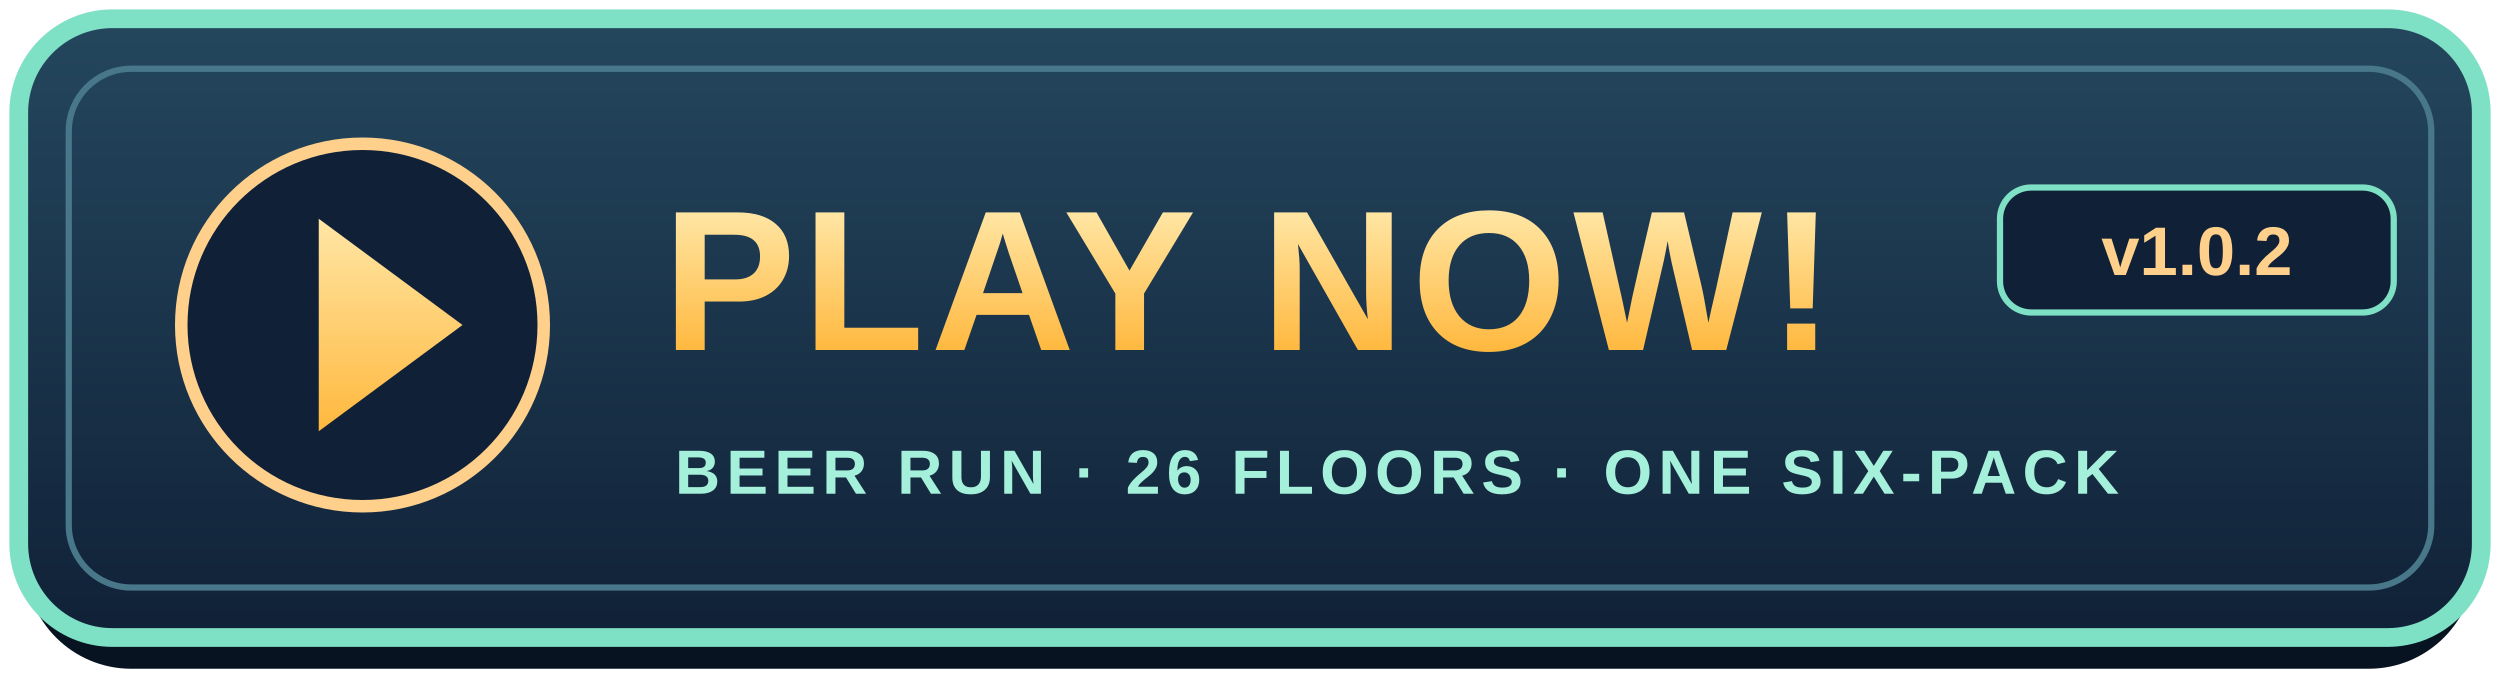
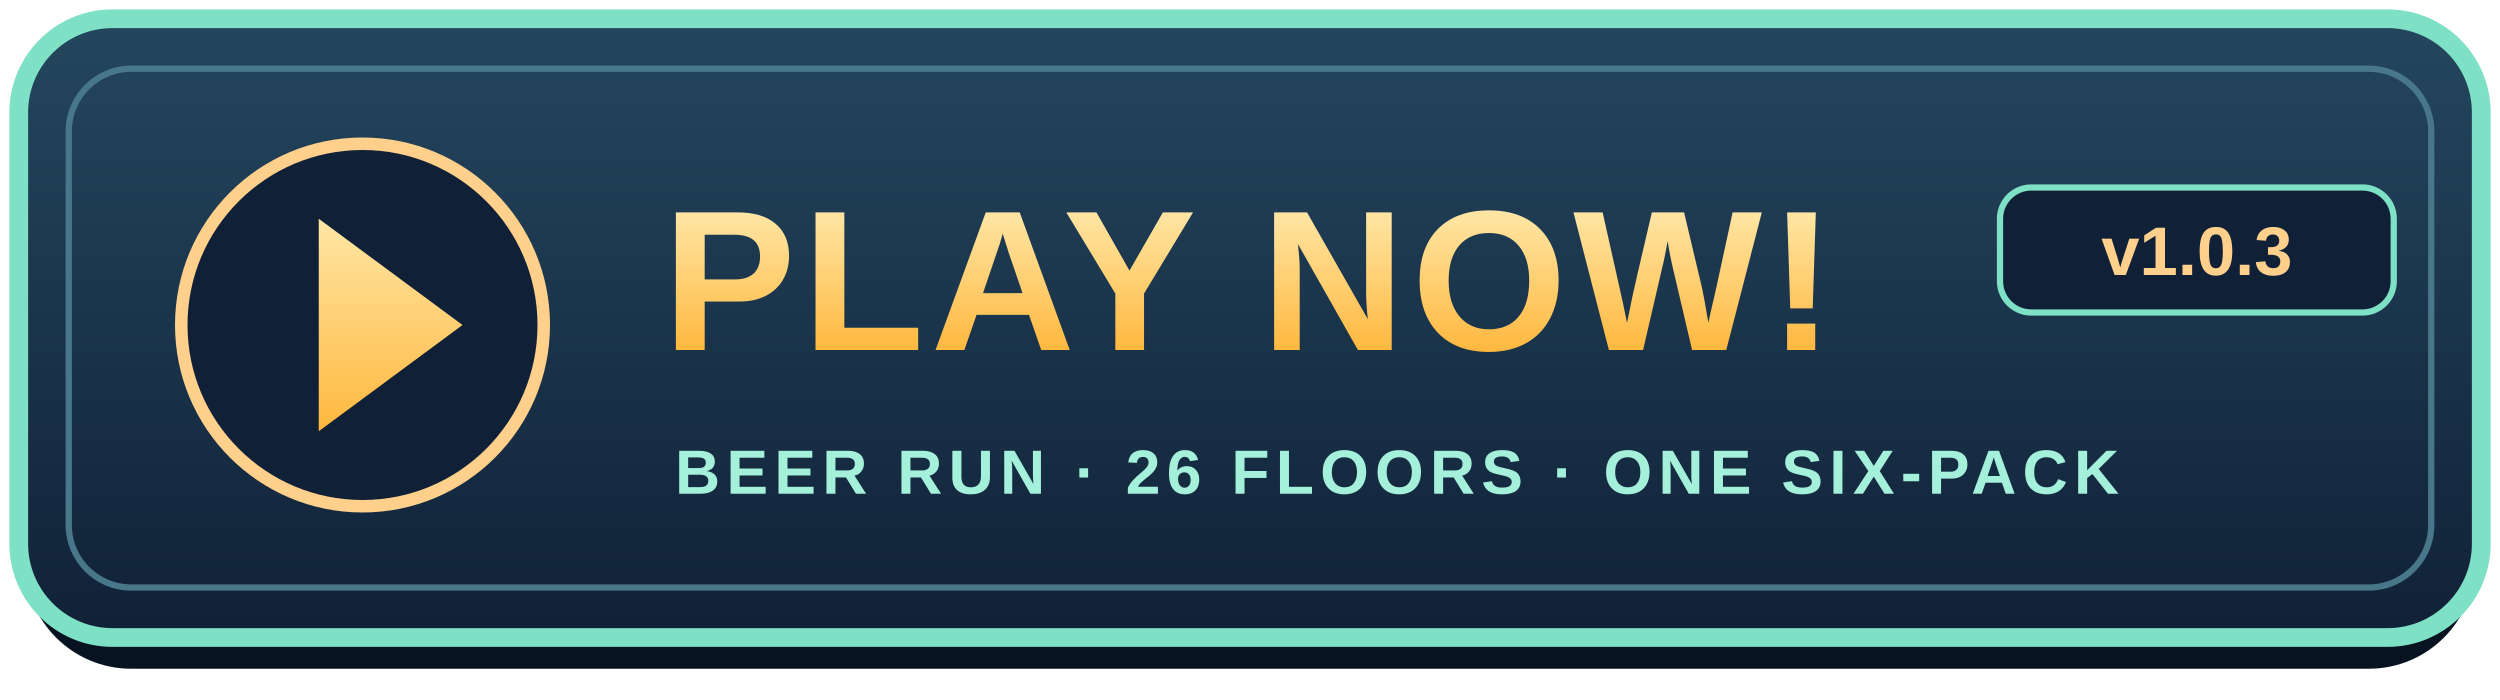
- <svg xmlns="http://www.w3.org/2000/svg" width="400" height="112" viewBox="0 0 400 112" role="img" aria-label="Play Now! Seth Happens Beer Run version 1.0.2">
+ <svg xmlns="http://www.w3.org/2000/svg" width="400" height="112" viewBox="0 0 400 112" role="img" aria-label="Play Now! Seth Happens Beer Run version 1.0.3">
  <defs>
    <linearGradient id="bg" x2="0" y2="1">
      <stop stop-color="#24475e" />
      <stop offset="1" stop-color="#102137" />
    </linearGradient>
    <linearGradient id="gold" x2="0" y2="1">
      <stop stop-color="#ffe6a5" />
      <stop offset="1" stop-color="#ffb83e" />
    </linearGradient>
  </defs>
  <rect x="4" y="9" width="392" height="98" rx="17" fill="#071321" />
  <rect x="3" y="3" width="394" height="99" rx="15" fill="url(#bg)" stroke="#7ee0c5" stroke-width="3" />
  <rect x="11" y="11" width="378" height="83" rx="10" fill="none" stroke="#48778a" />
  <circle cx="58" cy="52" r="29" fill="#102137" stroke="#ffd08b" stroke-width="2" />
  <path d="M51 35L74 52L51 69Z" fill="url(#gold)" />
  <text x="106" y="56" fill="url(#gold)" font-family="Arial,Helvetica,sans-serif" font-size="32" font-weight="900" letter-spacing="1">PLAY NOW!</text>
  <rect x="320" y="30" width="63" height="20" rx="5" fill="#102137" stroke="#7ee0c5" />
-   <text x="351.5" y="44" text-anchor="middle" fill="#ffd08b" font-family="Arial,Helvetica,sans-serif" font-size="11" font-weight="700">v1.0.2</text>
+   <text x="351.5" y="44" text-anchor="middle" fill="#ffd08b" font-family="Arial,Helvetica,sans-serif" font-size="11" font-weight="700">v1.0.3</text>
  <text x="108" y="79" fill="#a4f0da" font-family="Arial,Helvetica,sans-serif" font-size="10" font-weight="700" letter-spacing="1">BEER RUN · 26 FLOORS · ONE SIX-PACK</text>
</svg>
